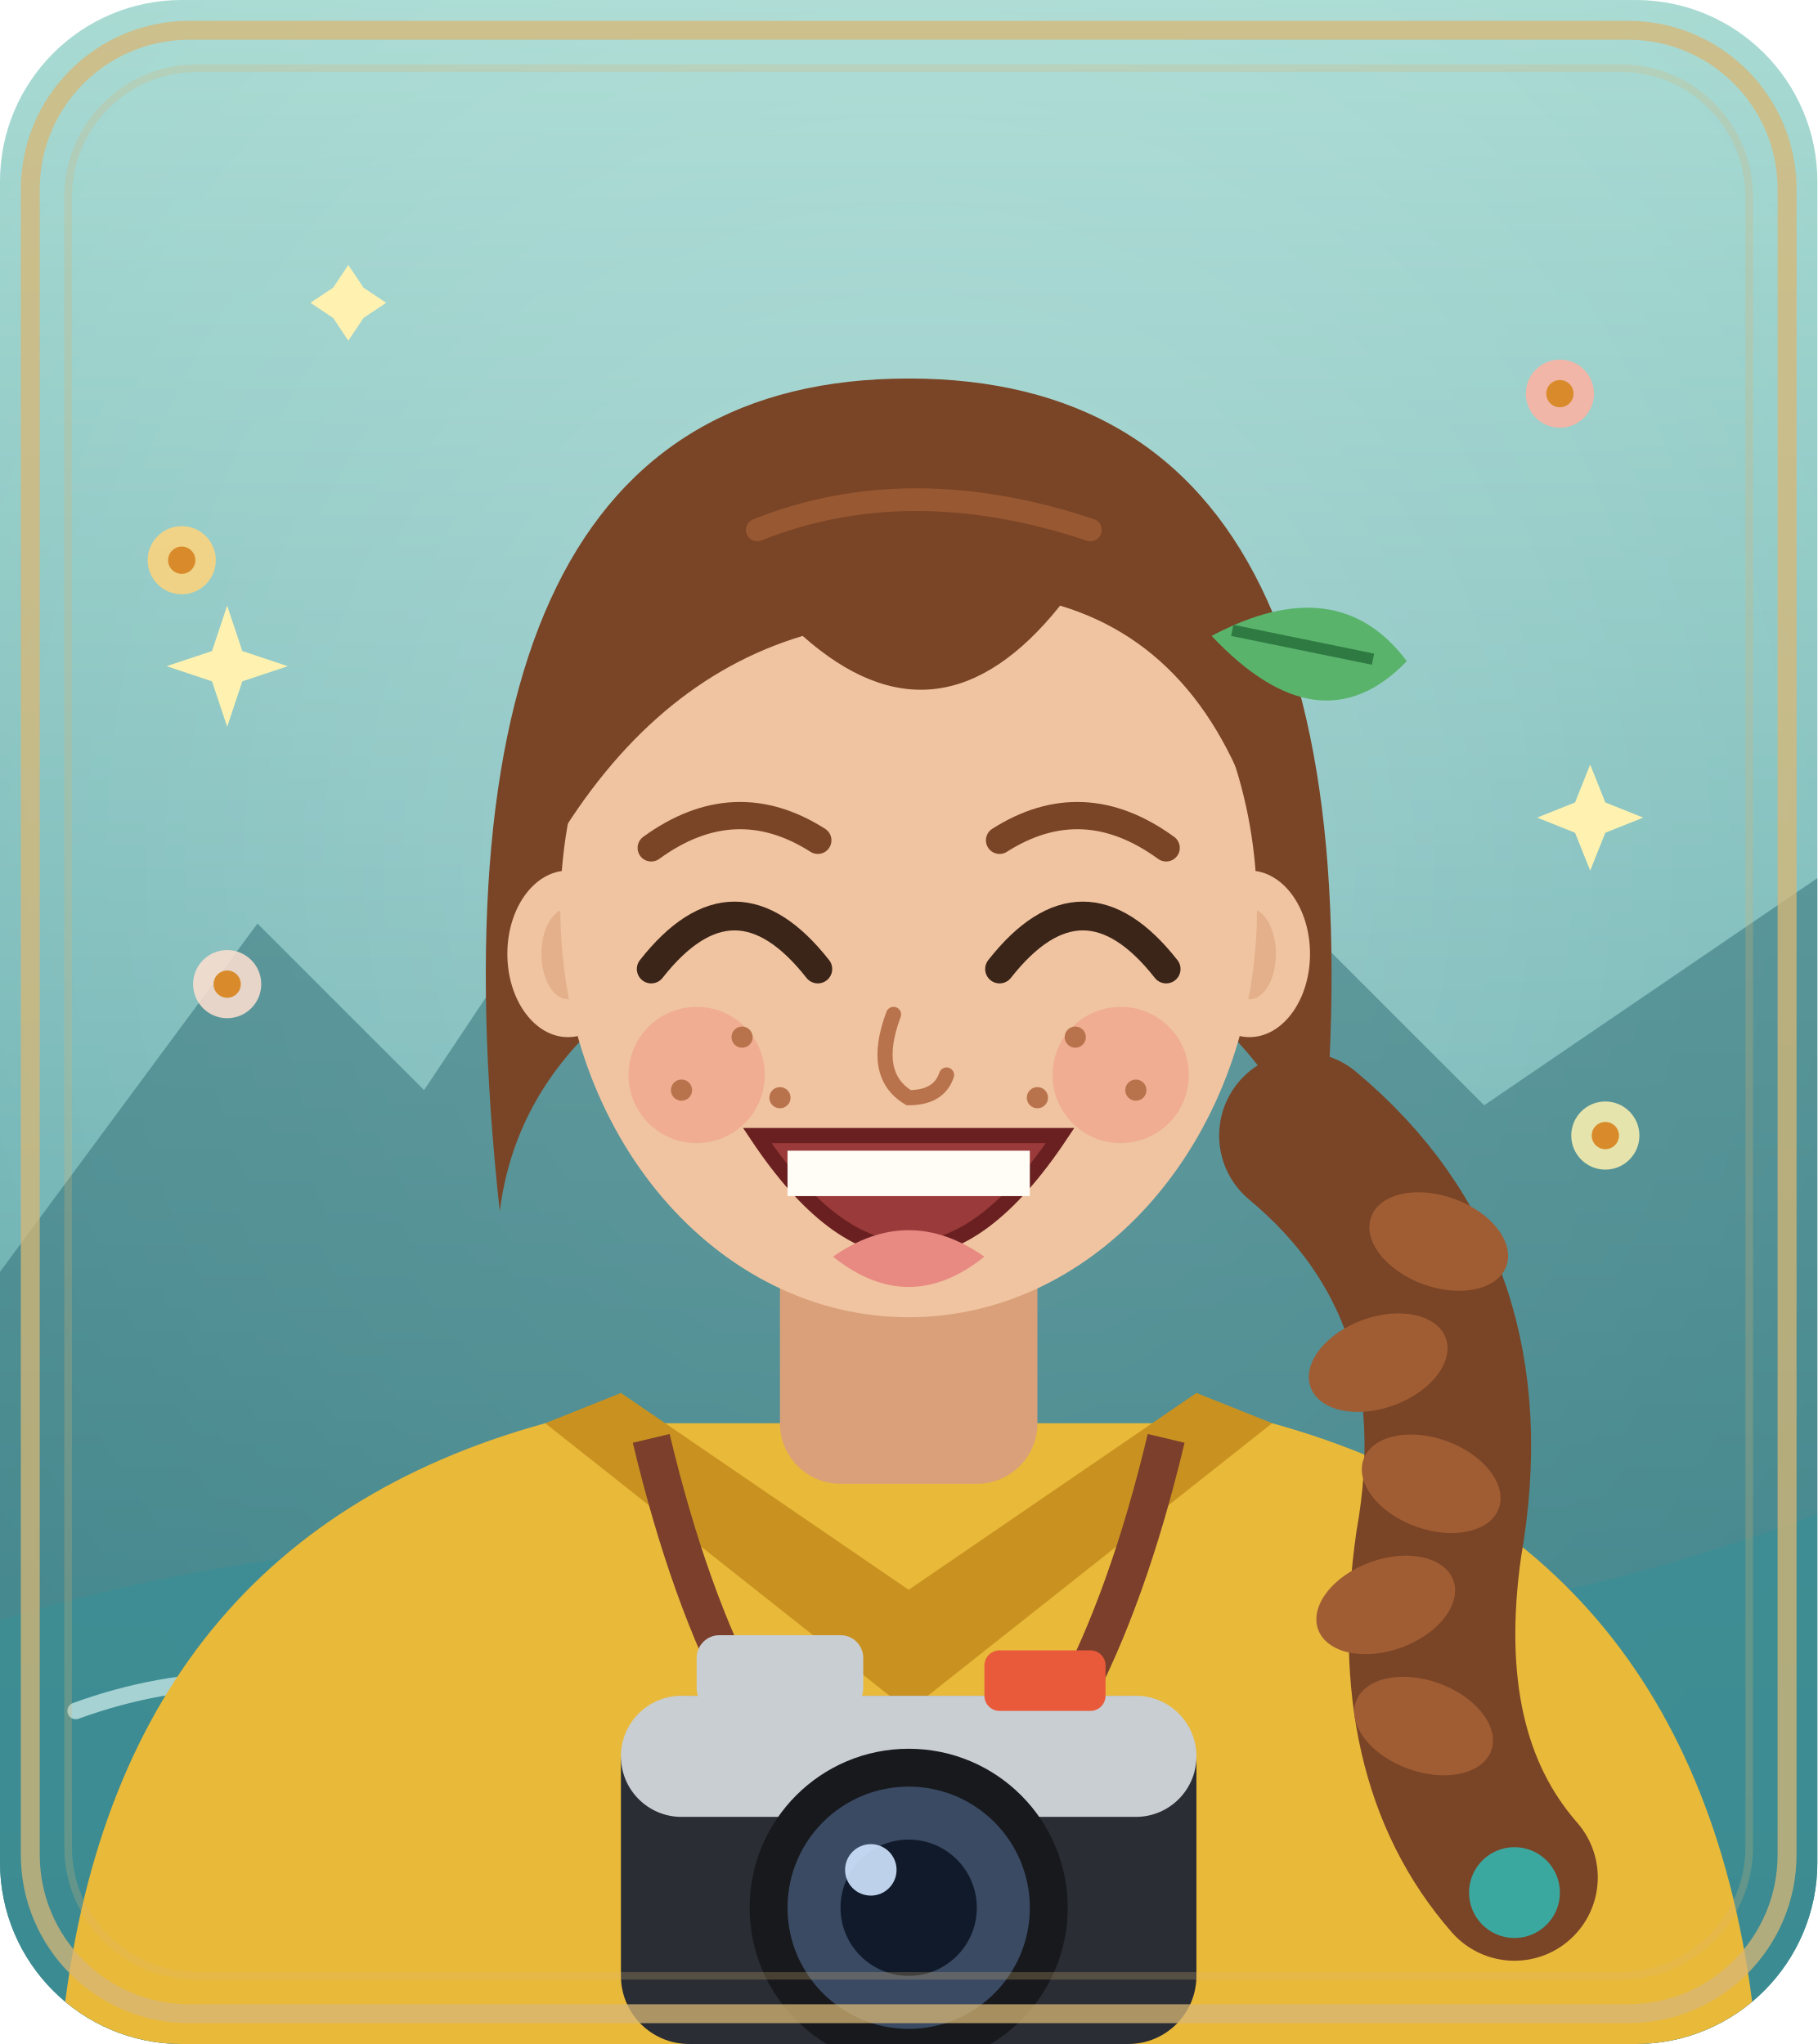
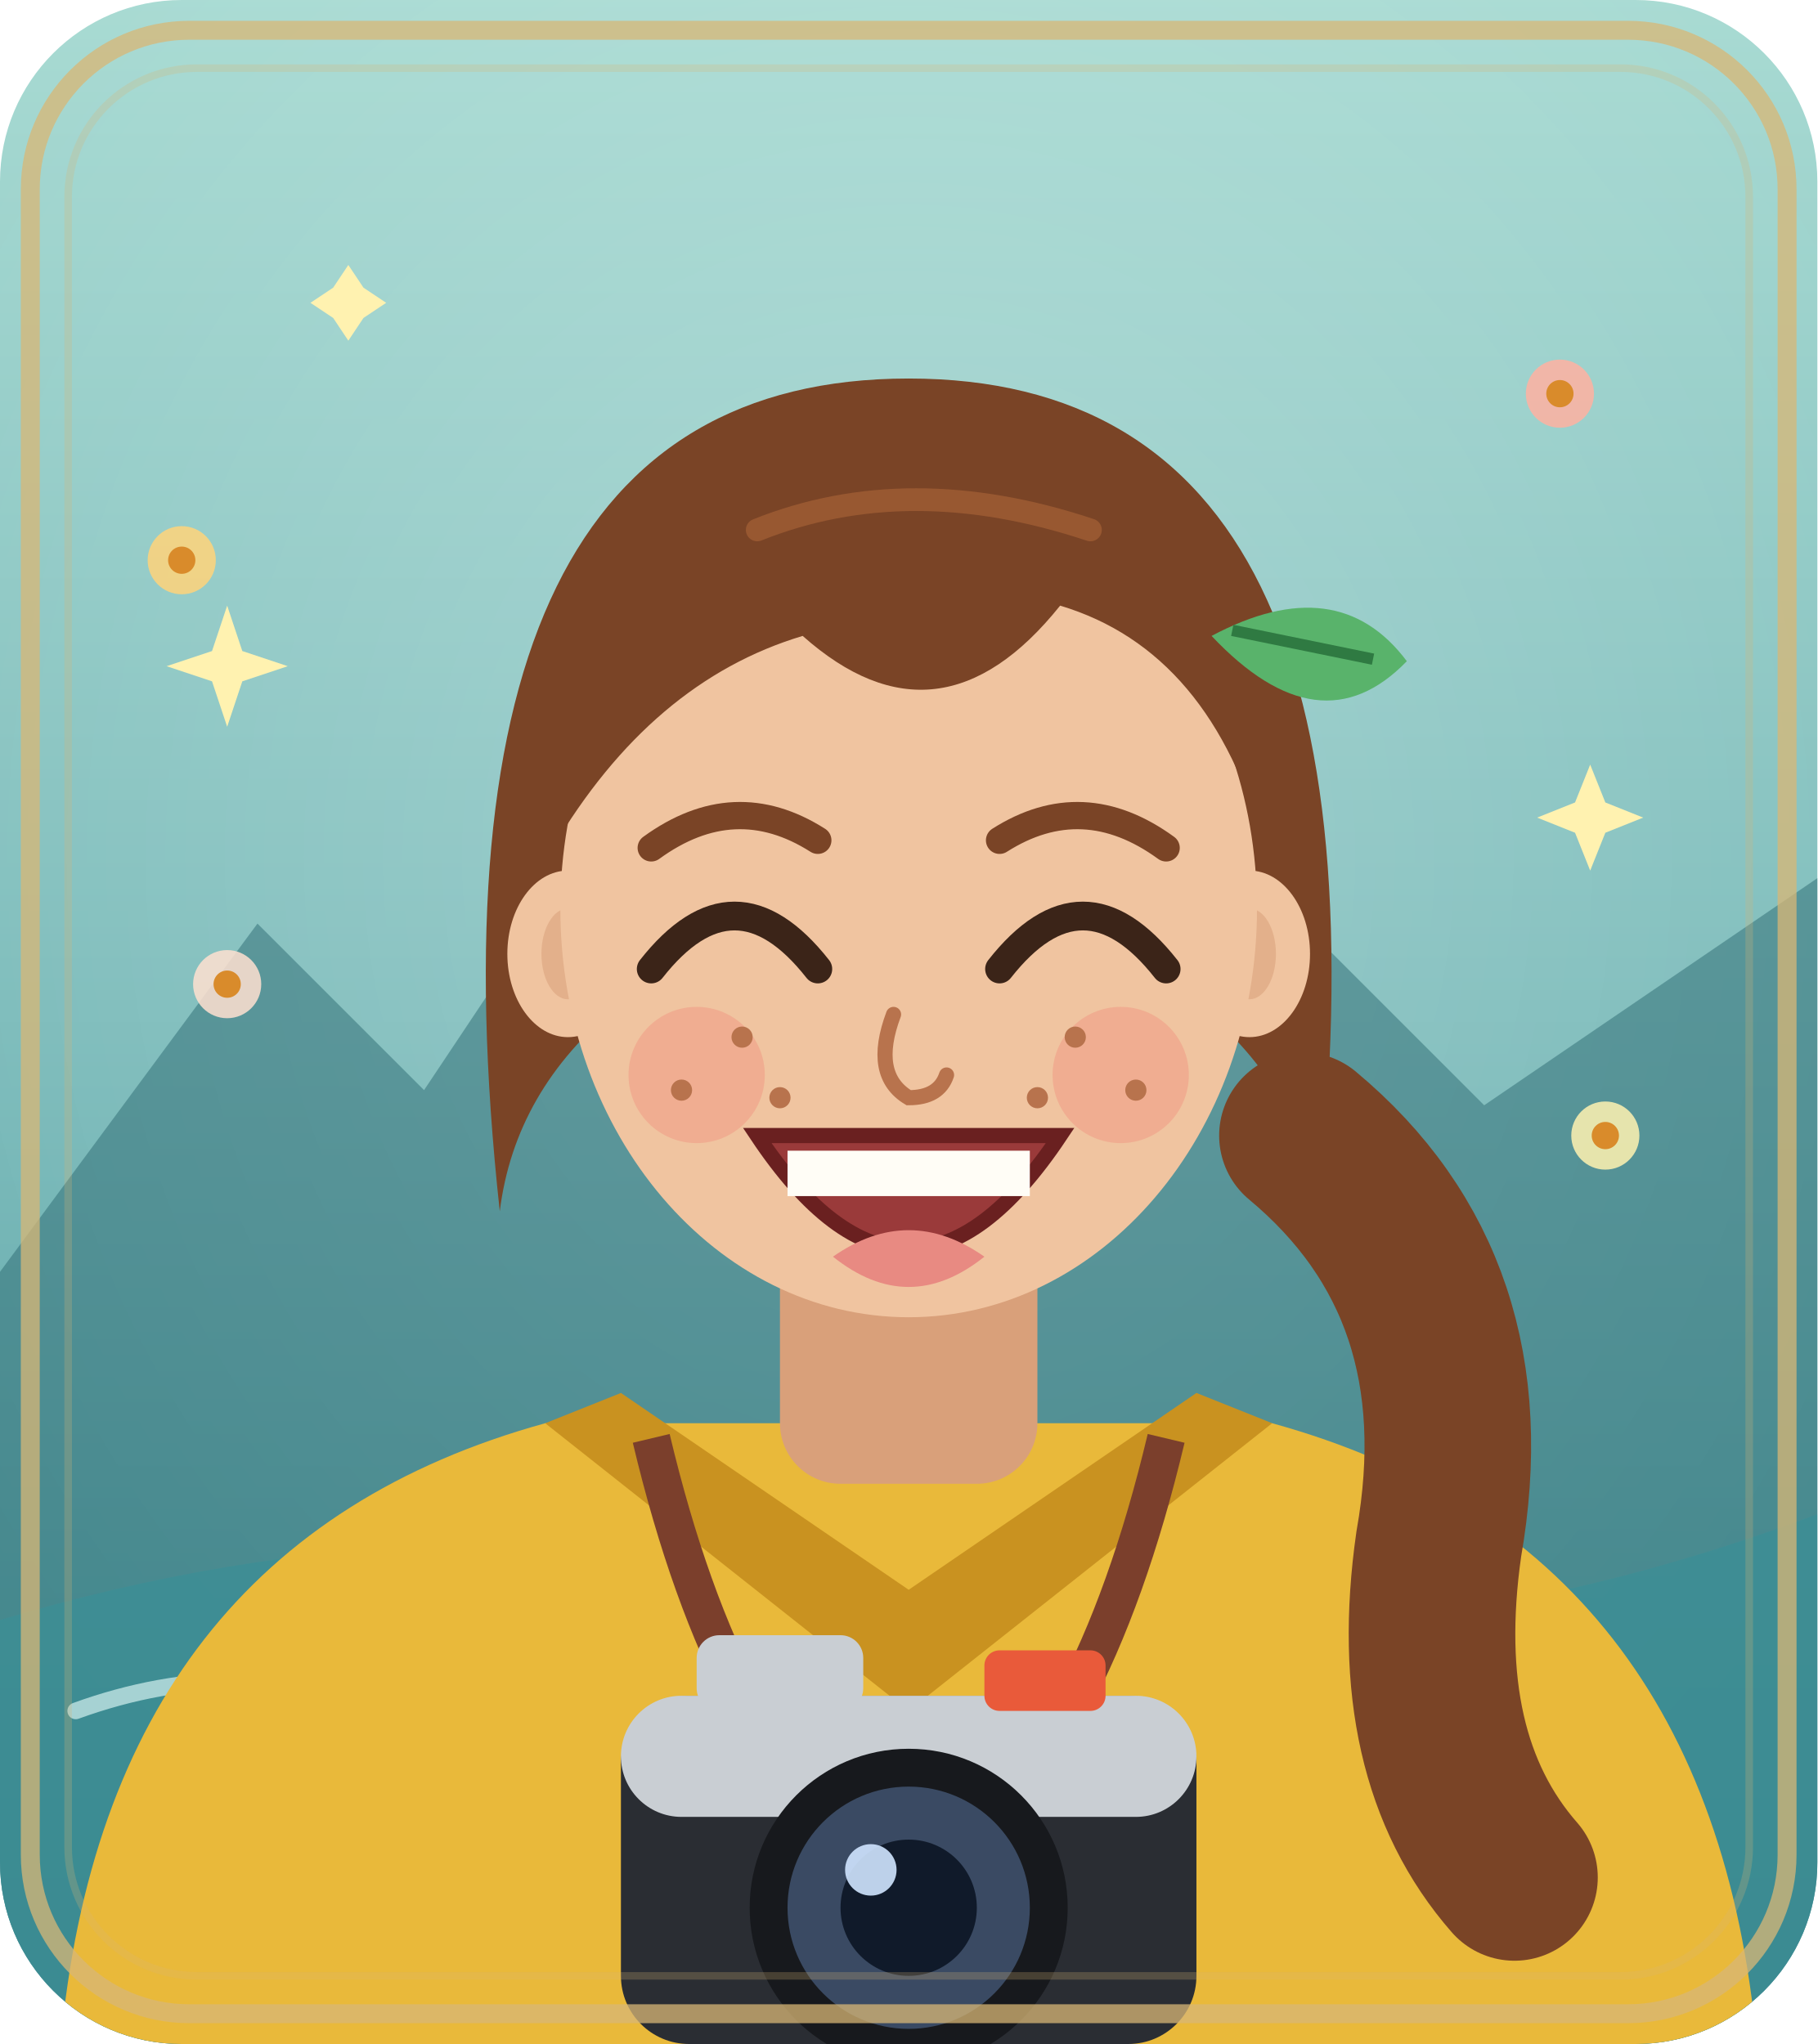
<svg xmlns="http://www.w3.org/2000/svg" width="480" height="540" viewBox="0 0 240 270">
  <defs>
    <linearGradient id="bg" x1="0" y1="0" x2="0" y2="1">
      <stop offset="0" stop-color="#a9dbd3" />
      <stop offset="1" stop-color="#4c9aa0" />
    </linearGradient>
    <radialGradient id="glow" cx=".5" cy=".42" r=".6">
      <stop offset="0" stop-color="#fff" stop-opacity=".22" />
      <stop offset="1" stop-color="#fff" stop-opacity="0" />
    </radialGradient>
  </defs>
  <clipPath id="card">
    <rect width="240" height="270" rx="24" />
  </clipPath>
  <g clip-path="url(#card)">
    <rect width="240" height="270" fill="url(#bg)" />
    <rect width="240" height="270" fill="url(#glow)" />
    <path d="M0 168 L34 122 L56 144 L92 90 L128 138 L160 110 L196 146 L240 116 L240 270 L0 270Z" fill="#2c6b73" fill-opacity="0.5" />
    <path d="M0 214 Q60 196 118 210 T240 200 V270 H0Z" fill="#3b8f96" opacity=".7" />
    <path d="M10 226 q22 -8 44 0 M128 232 q26 -9 52 0" stroke="#d3f0ee" stroke-width="2.2" fill="none" stroke-linecap="round" opacity=".7" />
    <circle cx="24" cy="74" r="4.5" fill="#ffd47a" opacity=".85" />
    <circle cx="24" cy="74" r="1.8" fill="#d98b2b" />
    <circle cx="206" cy="52" r="4.5" fill="#ffb1a1" opacity=".85" />
    <circle cx="206" cy="52" r="1.8" fill="#d98b2b" />
    <circle cx="212" cy="150" r="4.5" fill="#fff2b0" opacity=".85" />
    <circle cx="212" cy="150" r="1.8" fill="#d98b2b" />
    <circle cx="30" cy="130" r="4.5" fill="#ffe1d0" opacity=".85" />
    <circle cx="30" cy="130" r="1.8" fill="#d98b2b" />
    <path d="M66 160 Q54 50 120 50 Q186 50 174 160 Q170 128 120 116 Q70 128 66 160Z" fill="#7a4426" />
    <path d="M8 270 Q14 204 72 188 L168 188 Q226 204 232 270Z" fill="#e9b93a" />
    <path d="M72 188 L120 226 L168 188 L158 184 L120 210 L82 184Z" fill="#c99220" />
    <path d="M120 226 V270" stroke="#c99220" stroke-width="3" />
    <circle cx="120" cy="244" r="3" fill="#8a5f10" />
    <rect x="103" y="160" width="34" height="36" rx="8" fill="#d9a07a" />
    <path d="M86 190 Q96 232 116 246 M154 190 Q144 232 124 246" fill="none" stroke="#7b3f2c" stroke-width="5" />
    <path d="M172 150 Q196 170 190 204 Q186 232 200 248" fill="none" stroke="#7a4426" stroke-width="22" stroke-linecap="round" />
-     <ellipse cx="190" cy="164" rx="9.5" ry="6" fill="#a05d33" transform="rotate(20 190 164)" />
-     <ellipse cx="182" cy="180" rx="9.5" ry="6" fill="#a05d33" transform="rotate(-20 182 180)" />
-     <ellipse cx="189" cy="196" rx="9.5" ry="6" fill="#a05d33" transform="rotate(20 189 196)" />
-     <ellipse cx="183" cy="212" rx="9.5" ry="6" fill="#a05d33" transform="rotate(-20 183 212)" />
-     <ellipse cx="188" cy="228" rx="9.5" ry="6" fill="#a05d33" transform="rotate(20 188 228)" />
-     <circle cx="200" cy="250" r="6" fill="#3ba8a0" />
    <rect x="82" y="224" width="76" height="46" rx="9" fill="#2a2d33" />
    <rect x="82" y="224" width="76" height="16" rx="8" fill="#c9ced3" />
    <rect x="92" y="216" width="22" height="10" rx="3" fill="#c9ced3" />
    <rect x="130" y="218" width="16" height="8" rx="2" fill="#e95a3a" />
    <circle cx="120" cy="252" r="21" fill="#17191d" />
    <circle cx="120" cy="252" r="16" fill="#3a4a63" />
    <circle cx="120" cy="252" r="9" fill="#101a2a" />
    <circle cx="115" cy="247" r="3.4" fill="#cfe4ff" opacity=".9" />
    <ellipse cx="75" cy="126" rx="8" ry="11" fill="#f0c4a0" />
    <ellipse cx="165" cy="126" rx="8" ry="11" fill="#f0c4a0" />
    <ellipse cx="75" cy="126" rx="3.5" ry="6" fill="#d9a07a" opacity=".55" />
    <ellipse cx="165" cy="126" rx="3.5" ry="6" fill="#d9a07a" opacity=".55" />
    <rect x="104" y="160" width="32" height="34" rx="8" fill="#d9a07a" />
    <ellipse cx="120" cy="120" rx="46" ry="54" fill="#f0c4a0" />
    <circle cx="92" cy="142" r="9" fill="#f08a78" opacity=".38" />
    <circle cx="148" cy="142" r="9" fill="#f08a78" opacity=".38" />
    <circle cx="98" cy="137" r="1.4" fill="#b8734d" />
    <circle cx="90" cy="144" r="1.4" fill="#b8734d" />
    <circle cx="103" cy="145" r="1.4" fill="#b8734d" />
    <circle cx="142" cy="137" r="1.4" fill="#b8734d" />
    <circle cx="150" cy="144" r="1.4" fill="#b8734d" />
    <circle cx="137" cy="145" r="1.4" fill="#b8734d" />
    <path d="M73 112 Q76 58 124 62 Q170 64 167 112 Q160 86 140 80 Q124 100 106 84 Q86 90 73 112Z" fill="#7a4426" />
    <path d="M100 70 Q120 62 144 70" fill="none" stroke="#a05d33" stroke-width="3" stroke-linecap="round" opacity=".8" />
    <g transform="translate(160 84) rotate(30)">
      <path d="M0 0 q10 -16 24 -10 q-4 16 -24 10Z" fill="#59b36b" />
      <path d="M2 -2 L20 -8" stroke="#2f7a42" stroke-width="1.5" />
    </g>
    <path d="M86 128 Q97 114 108 128 M132 128 Q143 114 154 128" fill="none" stroke="#3b2418" stroke-width="3.8" stroke-linecap="round" />
    <path d="M86 112 Q97 104 108 111 M132 111 Q143 104 154 112" fill="none" stroke="#7a4426" stroke-width="3.6" stroke-linecap="round" />
    <path d="M118 134 q-3 8 2 11 q4 0 5 -3" fill="none" stroke="#b8734d" stroke-width="2" stroke-linecap="round" />
    <path d="M100 150 Q120 180 140 150Z" fill="#9a3a3a" stroke="#6a2020" stroke-width="2" />
    <path d="M104 152 h32 v6 h-32Z" fill="#fffdf6" />
    <path d="M110 166 Q120 159 130 166 Q120 174 110 166Z" fill="#e88a82" />
    <path d="M30 80 L32 86 L38 88 L32 90 L30 96 L28 90 L22 88 L28 86Z" fill="#fff2b0" />
    <path d="M210 101 L212 106 L217 108 L212 110 L210 115 L208 110 L203 108 L208 106Z" fill="#fff2b0" />
    <path d="M46 35 L48 38 L51 40 L48 42 L46 45 L44 42 L41 40 L44 38Z" fill="#fff2b0" />
  </g>
  <rect x="4" y="4" width="232" height="262" rx="21" fill="none" stroke="#d8b676" stroke-opacity=".75" stroke-width="2.5" />
  <rect x="9" y="9" width="222" height="252" rx="17" fill="none" stroke="#d8b676" stroke-opacity=".25" stroke-width="1" />
</svg>
